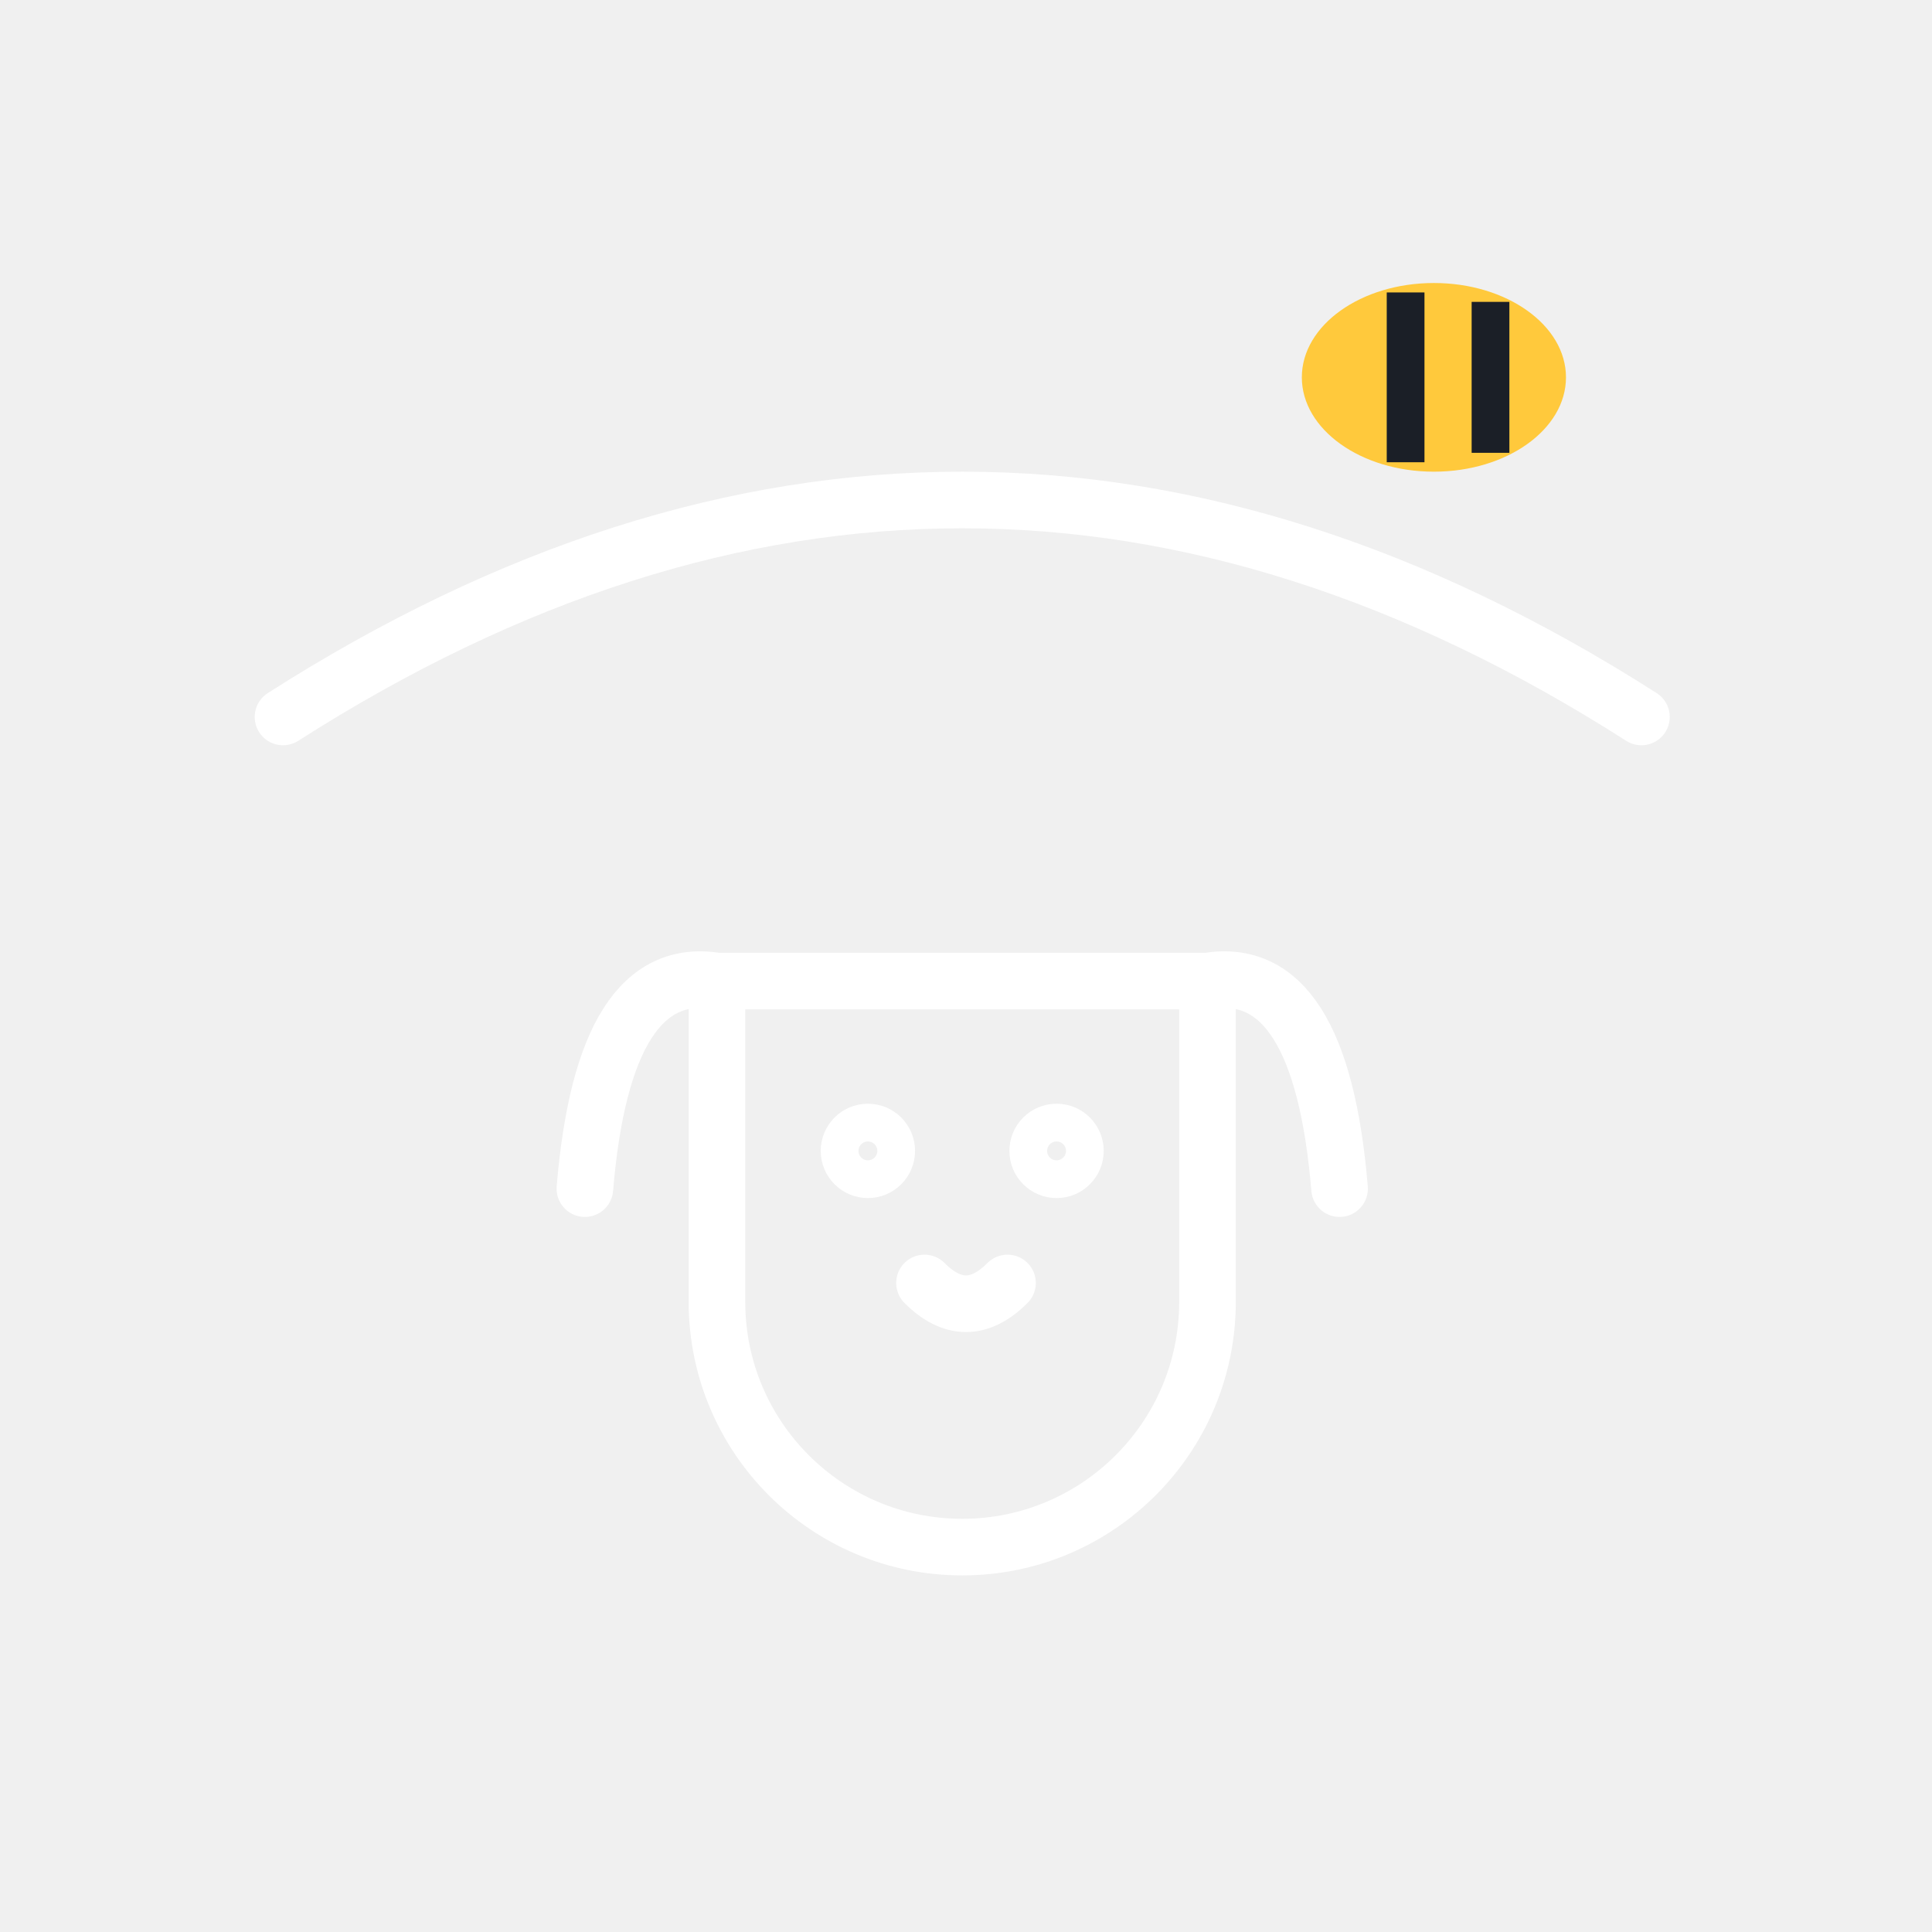
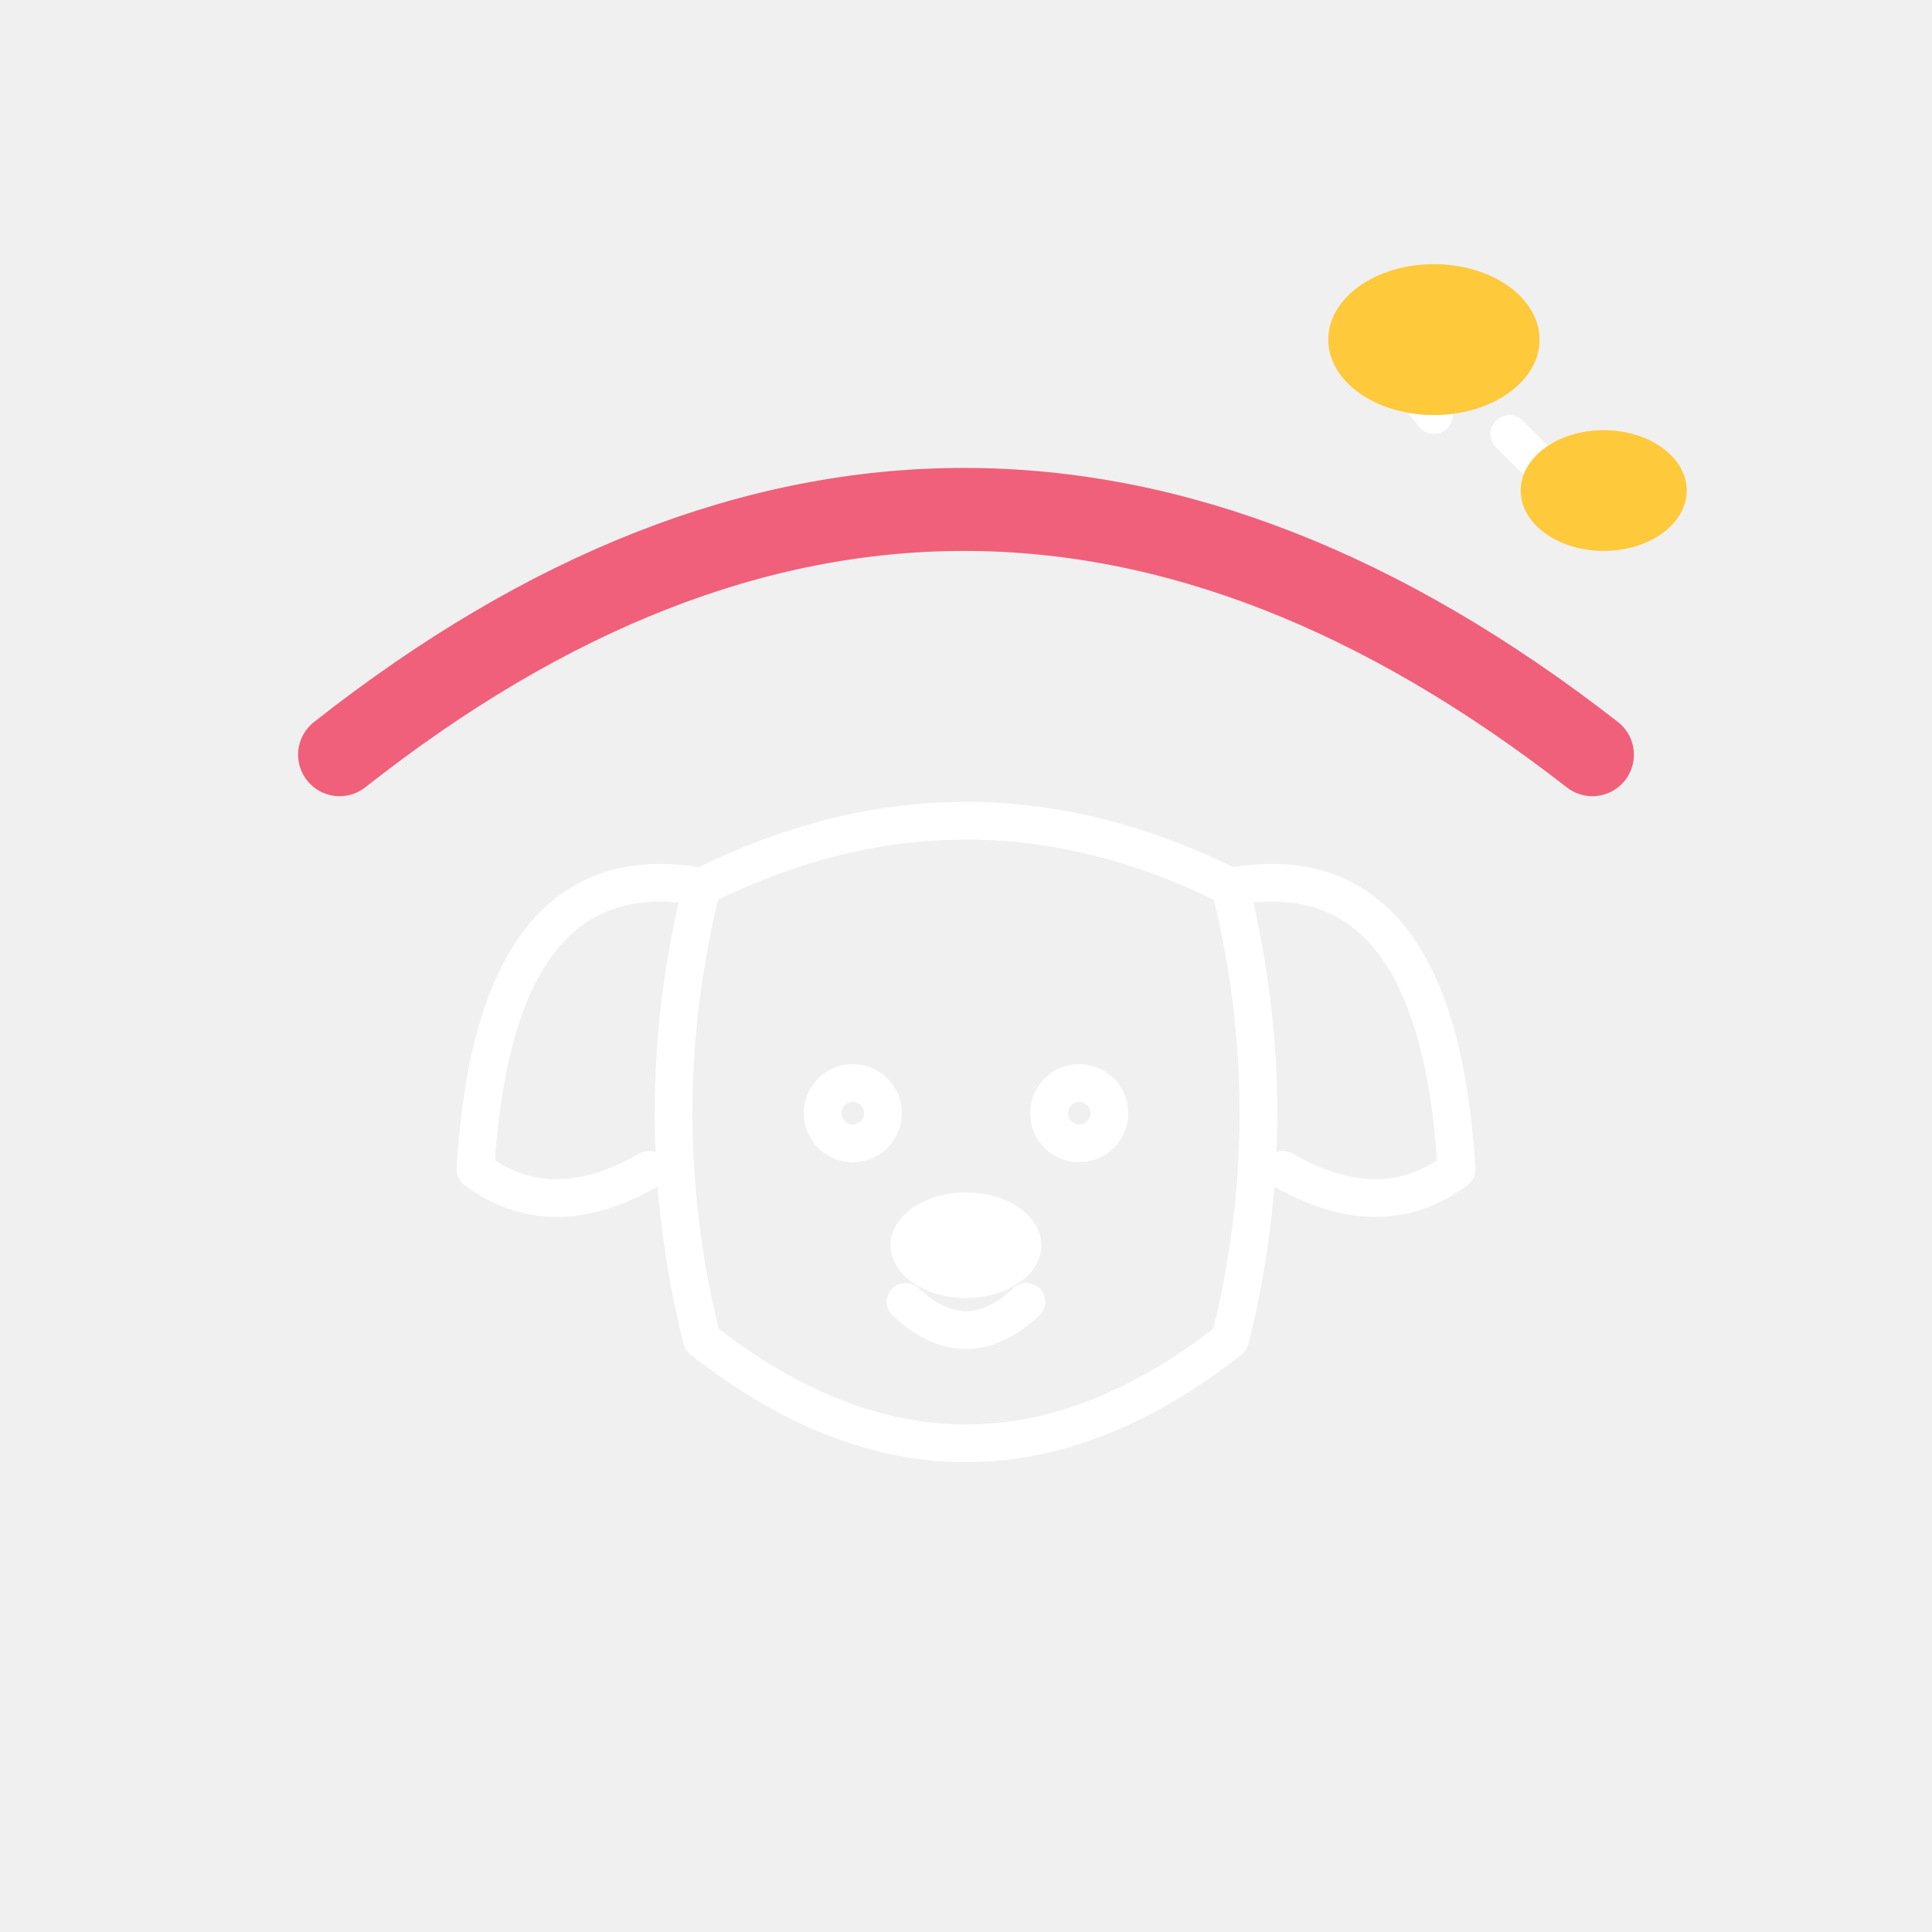
<svg xmlns="http://www.w3.org/2000/svg" viewBox="0 0 1024 1024">
-   <g fill="none" stroke="#fff" stroke-width="30" stroke-linecap="round" stroke-linejoin="round">
-     <path d="M150 380q360-230 720 0" />
-     <path d="M380 520q-60-10-70 110M640 520q60-10 70 110" />
-     <path d="M380 520h260v170a130 130 0 0 1-260 0z" />
-     <circle cx="460" cy="610" r="10" />
-     <circle cx="560" cy="610" r="10" />
-     <path d="M490 680q22 22 44 0" />
+   <g fill="none" stroke="#fff" stroke-width="20" stroke-linecap="round" stroke-linejoin="round">
+     <path d="M372 470q-110-20-120 150q40 30 92 0" />
+     <path d="M652 470q110-20 120 150q-40 30-92 0" />
+     <path d="M372 470q140-70 280 0q30 120 0 240q-140 110-280 0q-30-120 0-240z" />
+     <circle cx="452" cy="590" r="16" />
+     <circle cx="572" cy="590" r="16" />
+     <path d="M480 690q32 30 64 0" />
+     <path d="M720 170l40 50M800 230l40 40" />
  </g>
-   <ellipse cx="760" cy="200" rx="70" ry="50" fill="#ffc93c" />
-   <path d="M745 155v90M790 160v80" stroke="#1b1f27" stroke-width="20" fill="none" />
+   <path d="M180 400q330-260 664 0" stroke="#f0607a" stroke-width="44" fill="none" stroke-linecap="round" />
+   <ellipse cx="512" cy="660" rx="40" ry="28" fill="#fff" />
+   <ellipse cx="760" cy="180" rx="56" ry="40" fill="#ffc93c" />
+   <ellipse cx="850" cy="260" rx="44" ry="32" fill="#ffc93c" />
</svg>
